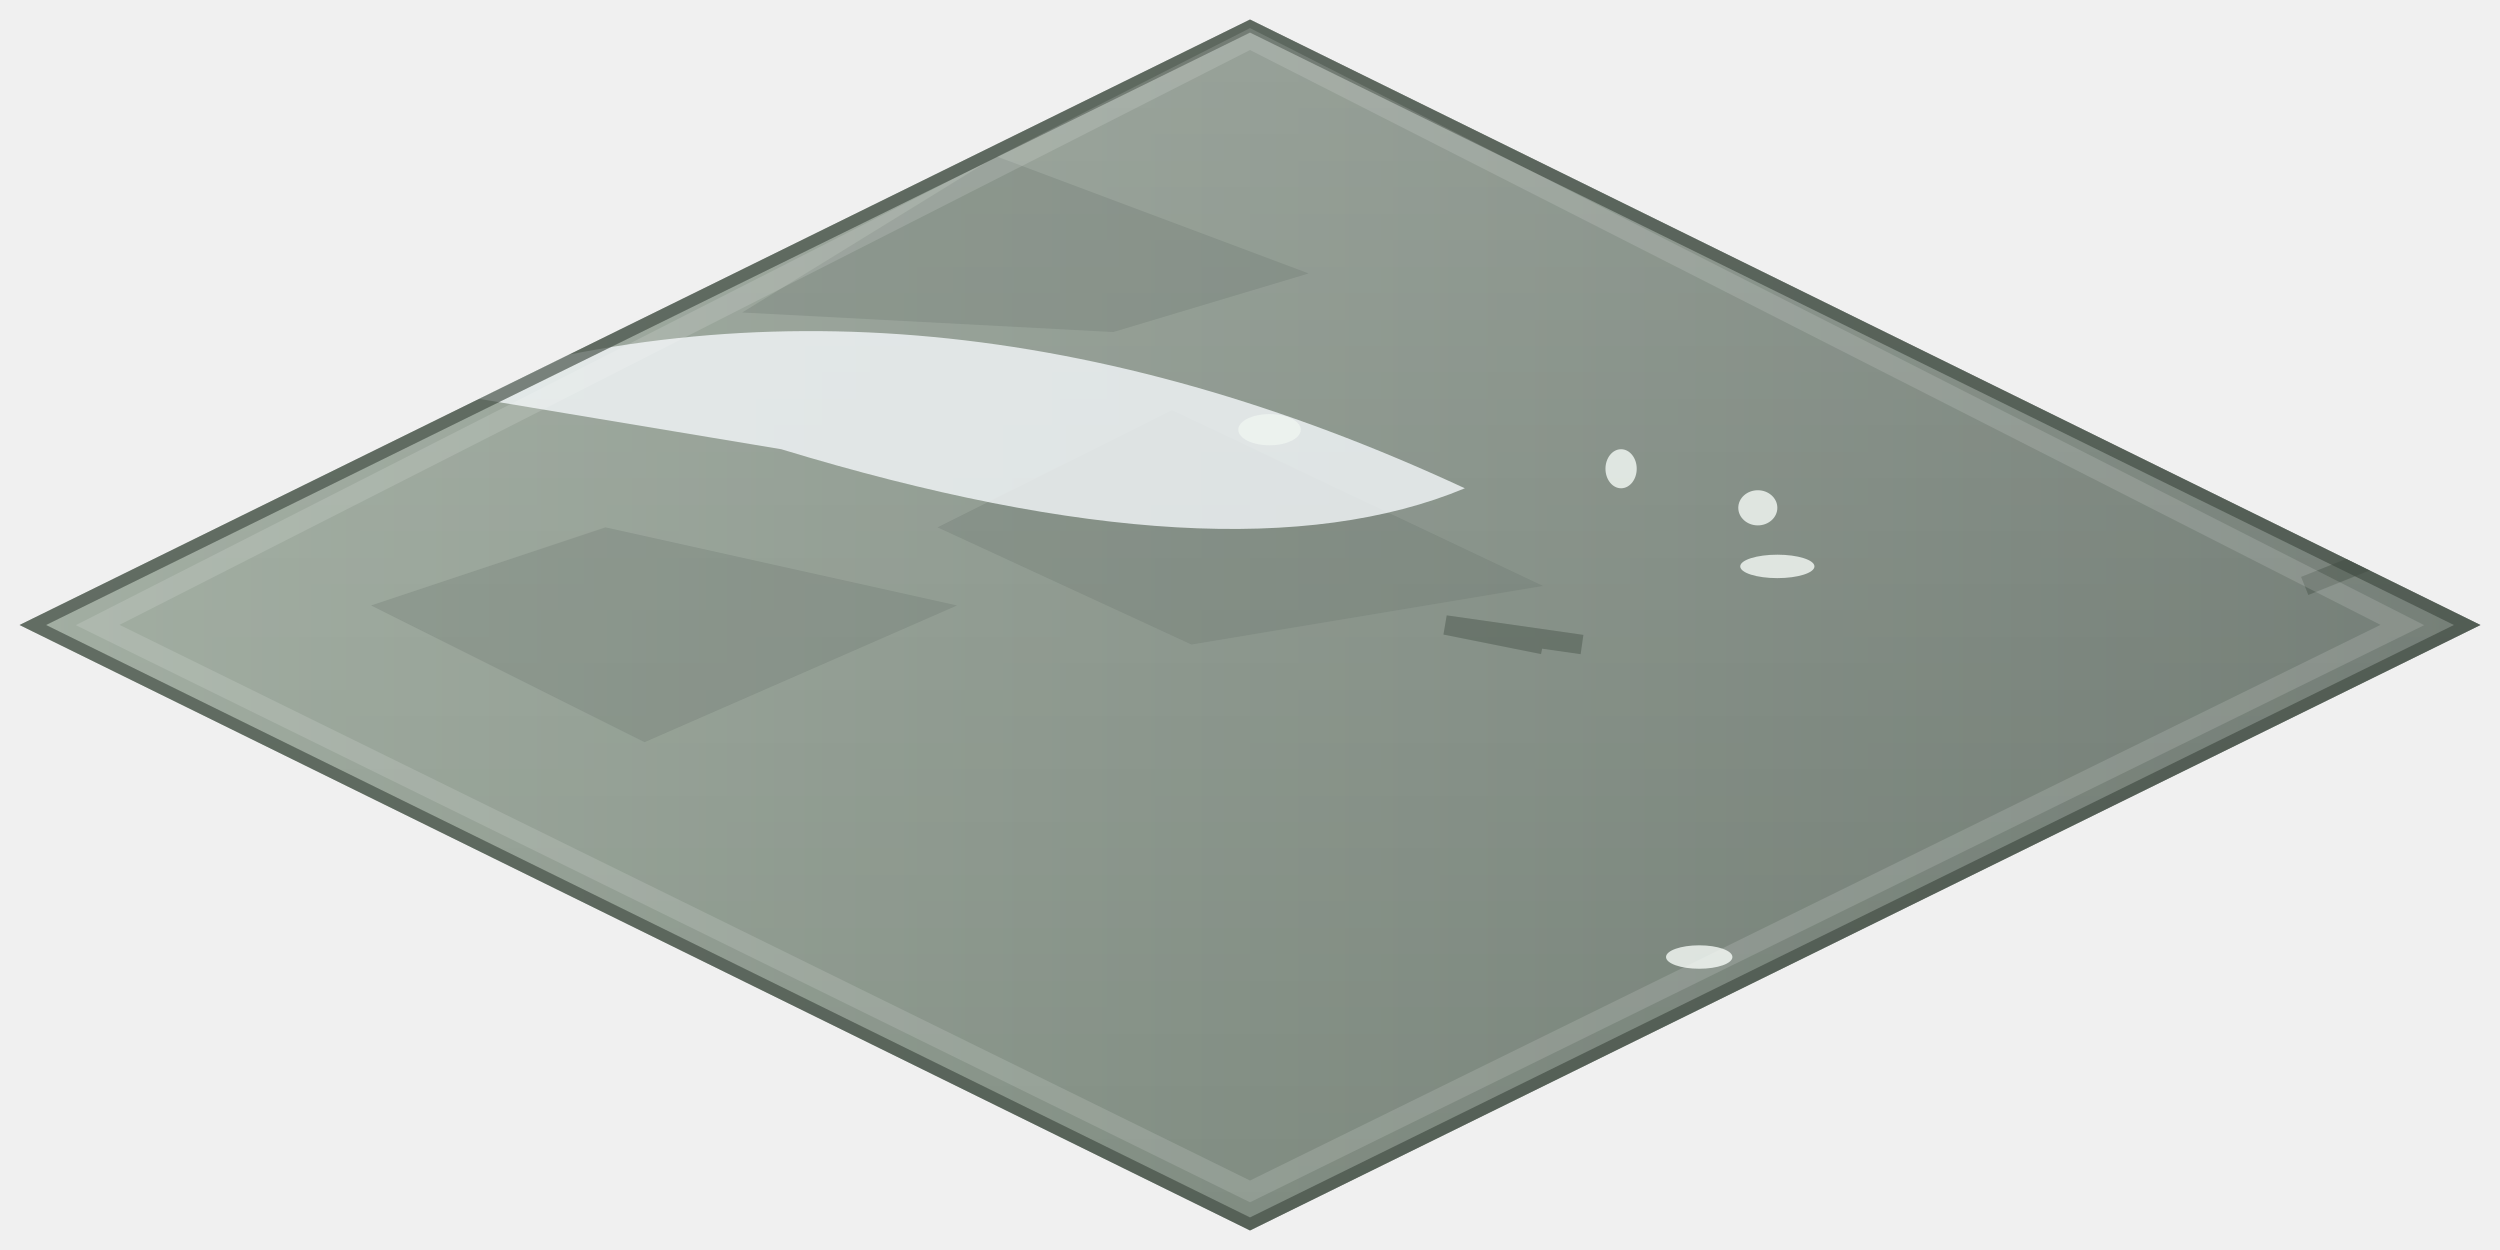
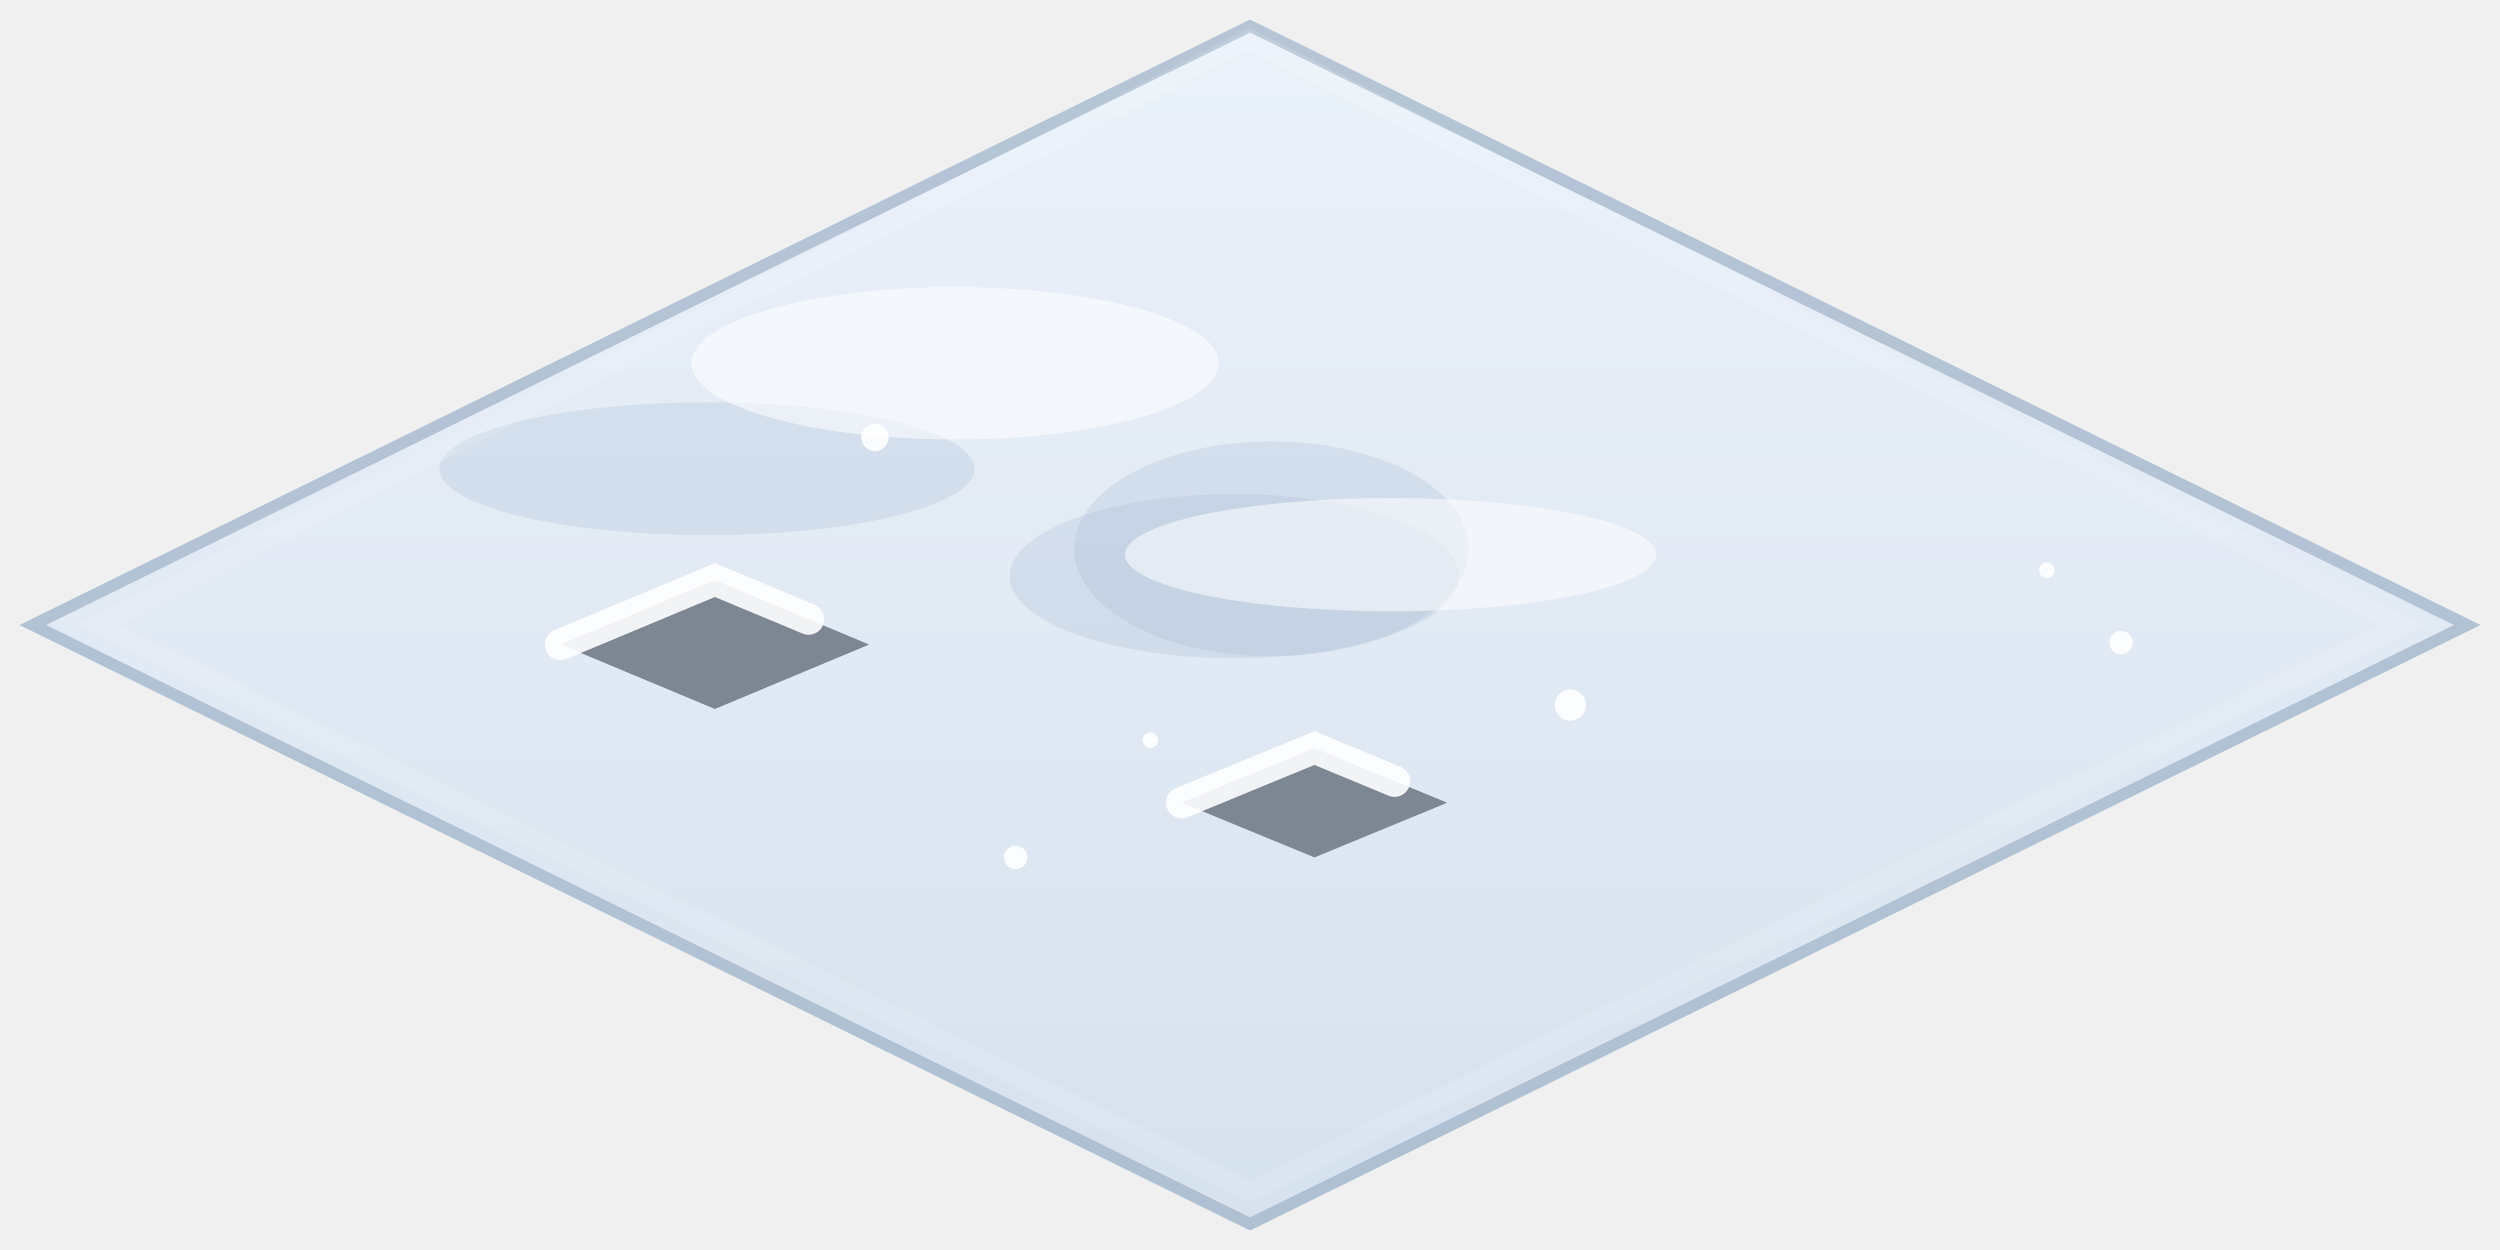
<svg xmlns="http://www.w3.org/2000/svg" width="128" height="64" viewBox="0 0 128 64">
  <defs>
    <clipPath id="d">
      <path d="M64 1 127 32 64 63 1 32Z" />
    </clipPath>
-     <linearGradient id="g">
-       <stop stop-color="#9aa79a" />
-       <stop offset="1" stop-color="#67726a" />
+     <linearGradient id="g" x1="0" y1="0" x2="0" y2="1">
+       <stop stop-color="#e9f0f8" />
+       <stop offset="1" stop-color="#d6e1ee" />
    </linearGradient>
    <linearGradient id="lit" x1="0" y1="0" x2="0" y2="1">
-       <stop stop-color="#ffffff" stop-opacity=".18" />
+       <stop stop-color="#ffffff" stop-opacity=".10" />
      <stop offset="1" stop-color="#ffffff" stop-opacity="0" />
    </linearGradient>
  </defs>
  <g clip-path="url(#d)">
    <rect width="128" height="64" fill="url(#g)" />
    <path d="M0 32 64 1 128 32 64 63Z" fill="url(#lit)" />
-     <path d="M19 31 l12 -4 l18 4 l-16 7Z" fill="#67726a" opacity=".28" />
-     <path d="M48 27 l12 -6 l19 9 l-18 3Z" fill="#67726a" opacity=".28" />
-     <path d="M38 16 l13 -8 l16 6 l-10 3Z" fill="#67726a" opacity=".28" />
-     <path d="M81 33l-7 -1l5 1" stroke="#4c584e" stroke-width="1" fill="none" opacity=".5" />
-     <path d="M118 30l5 -2l3 -4" stroke="#4c584e" stroke-width="1" fill="none" opacity=".5" />
-     <path d="M22 20 q25 -8 53 5 q-12 5 -35 -2Z" fill="#f4f8fa" opacity=".8" />
-     <ellipse cx="90" cy="26" rx="1.0" ry="0.9" fill="#eef4f0" opacity=".85" />
-     <ellipse cx="83" cy="24" rx="0.8" ry="1.0" fill="#eef4f0" opacity=".85" />
-     <ellipse cx="91" cy="29" rx="1.9" ry="0.6" fill="#eef4f0" opacity=".85" />
-     <ellipse cx="87" cy="49" rx="1.7" ry="0.6" fill="#eef4f0" opacity=".85" />
-     <ellipse cx="65" cy="22" rx="1.6" ry="0.8" fill="#eef4f0" opacity=".85" />
-     <path d="M64 1 127 32 64 63 1 32Z" fill="none" stroke="#3f4a41" stroke-opacity=".65" stroke-width="1.2" />
-     <path d="M64 2 123 32 64 61 5 32Z" fill="none" stroke="#ffffff" stroke-opacity=".14" />
+     <ellipse cx="36.2" cy="24.0" rx="13.7" ry="3.4" fill="#8fa8c8" opacity=".20" />
+     <ellipse cx="65.1" cy="28.1" rx="10.1" ry="5.5" fill="#8fa8c8" opacity=".20" />
+     <ellipse cx="63.2" cy="29.5" rx="11.5" ry="4.2" fill="#8fa8c8" opacity=".20" />
+     <ellipse cx="71.2" cy="28.4" rx="13.6" ry="2.9" fill="#ffffff" opacity=".55" />
+     <ellipse cx="48.9" cy="18.6" rx="13.5" ry="3.9" fill="#ffffff" opacity=".55" />
+     <path d="M28.7 33.0 l7.9 -3.3 7.9 3.3 -7.9 3.3Z" fill="#7d8794" />
+     <path d="M28.7 33.0 l7.9 -3.3 4.8 2.0" stroke="#ffffff" stroke-width="1.6" fill="none" opacity=".9" stroke-linecap="round" />
+     <path d="M60.5 41.1 l6.8 -2.8 6.8 2.8 -6.8 2.8Z" fill="#7d8794" />
+     <path d="M60.5 41.1 l6.8 -2.8 4.1 1.7" stroke="#ffffff" stroke-width="1.6" fill="none" opacity=".9" stroke-linecap="round" />
+     <circle cx="104.8" cy="29.2" r="0.4" fill="#fff" opacity=".9" />
+     <circle cx="58.9" cy="37.9" r="0.4" fill="#fff" opacity=".9" />
+     <circle cx="80.4" cy="36.1" r="0.8" fill="#fff" opacity=".9" />
+     <circle cx="44.8" cy="22.4" r="0.7" fill="#fff" opacity=".9" />
+     <circle cx="108.6" cy="32.9" r="0.6" fill="#fff" opacity=".9" />
+     <circle cx="52.0" cy="43.9" r="0.6" fill="#fff" opacity=".9" />
+     <path d="M64 1 127 32 64 63 1 32Z" fill="none" stroke="#9fb2c8" stroke-opacity=".7" stroke-width="1.2" />
+     <path d="M64 2 123 32 64 61 5 32Z" fill="none" stroke="#ffffff" stroke-opacity=".12" />
  </g>
</svg>
